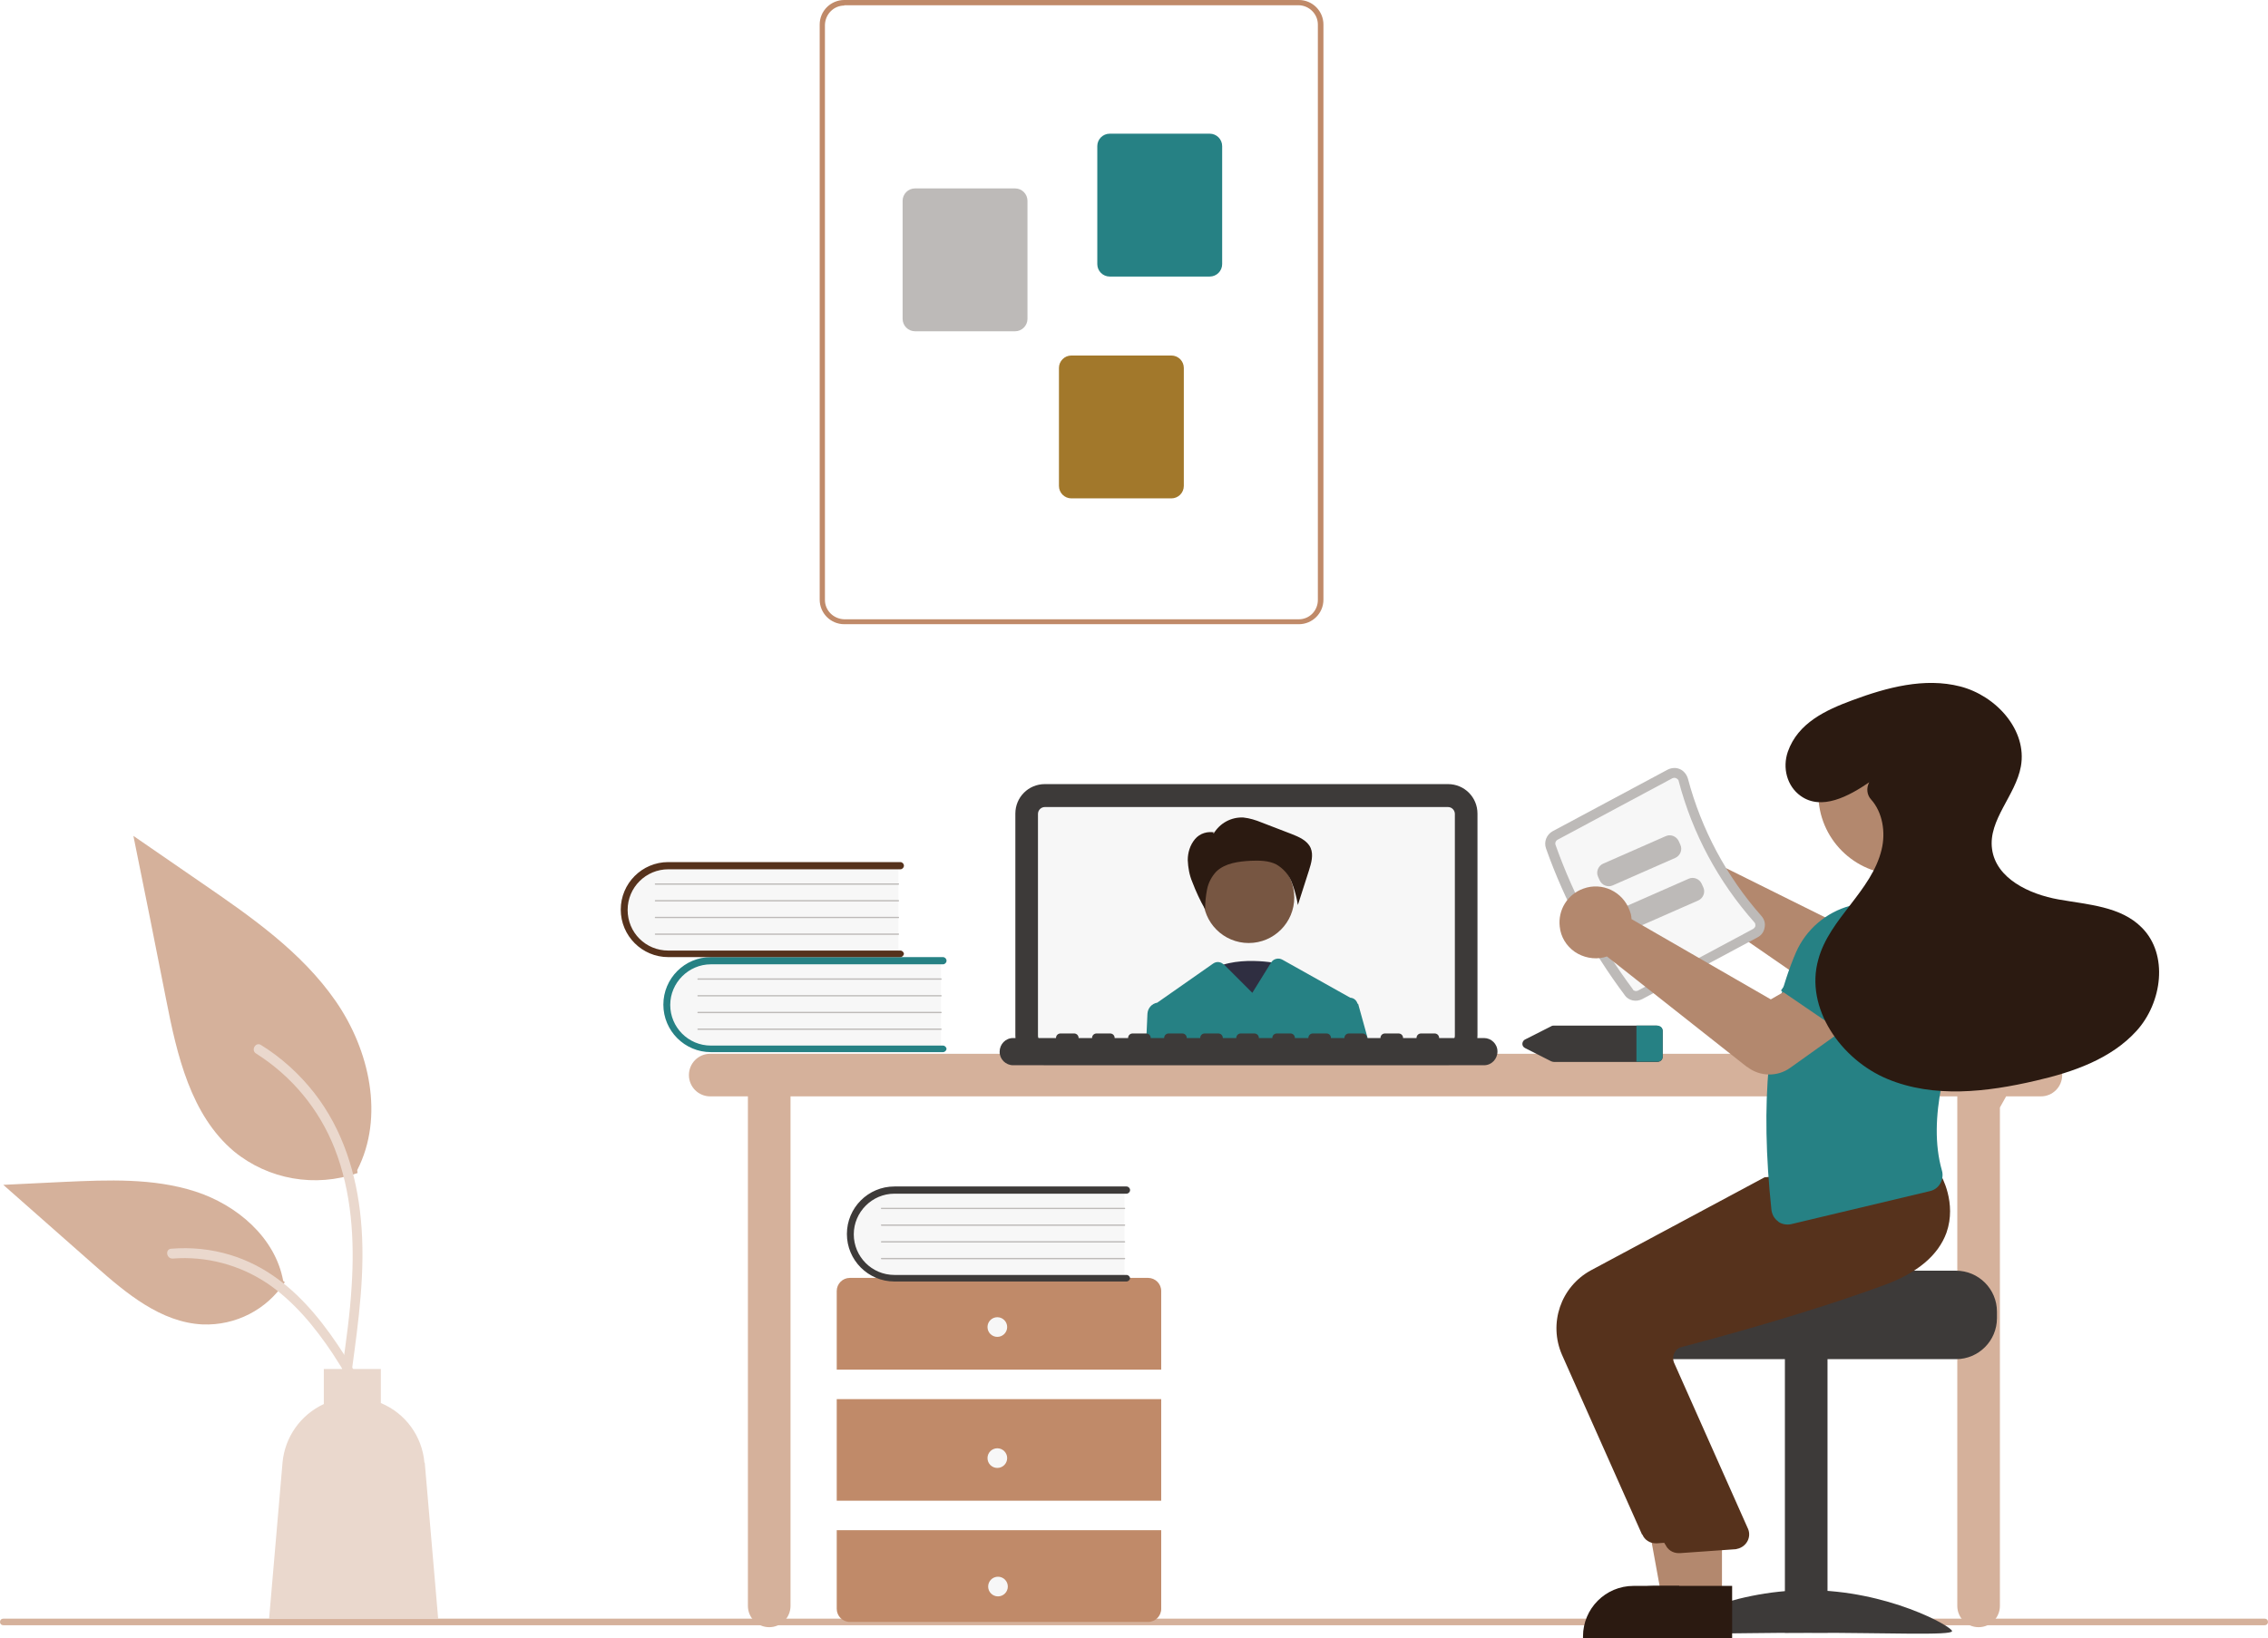
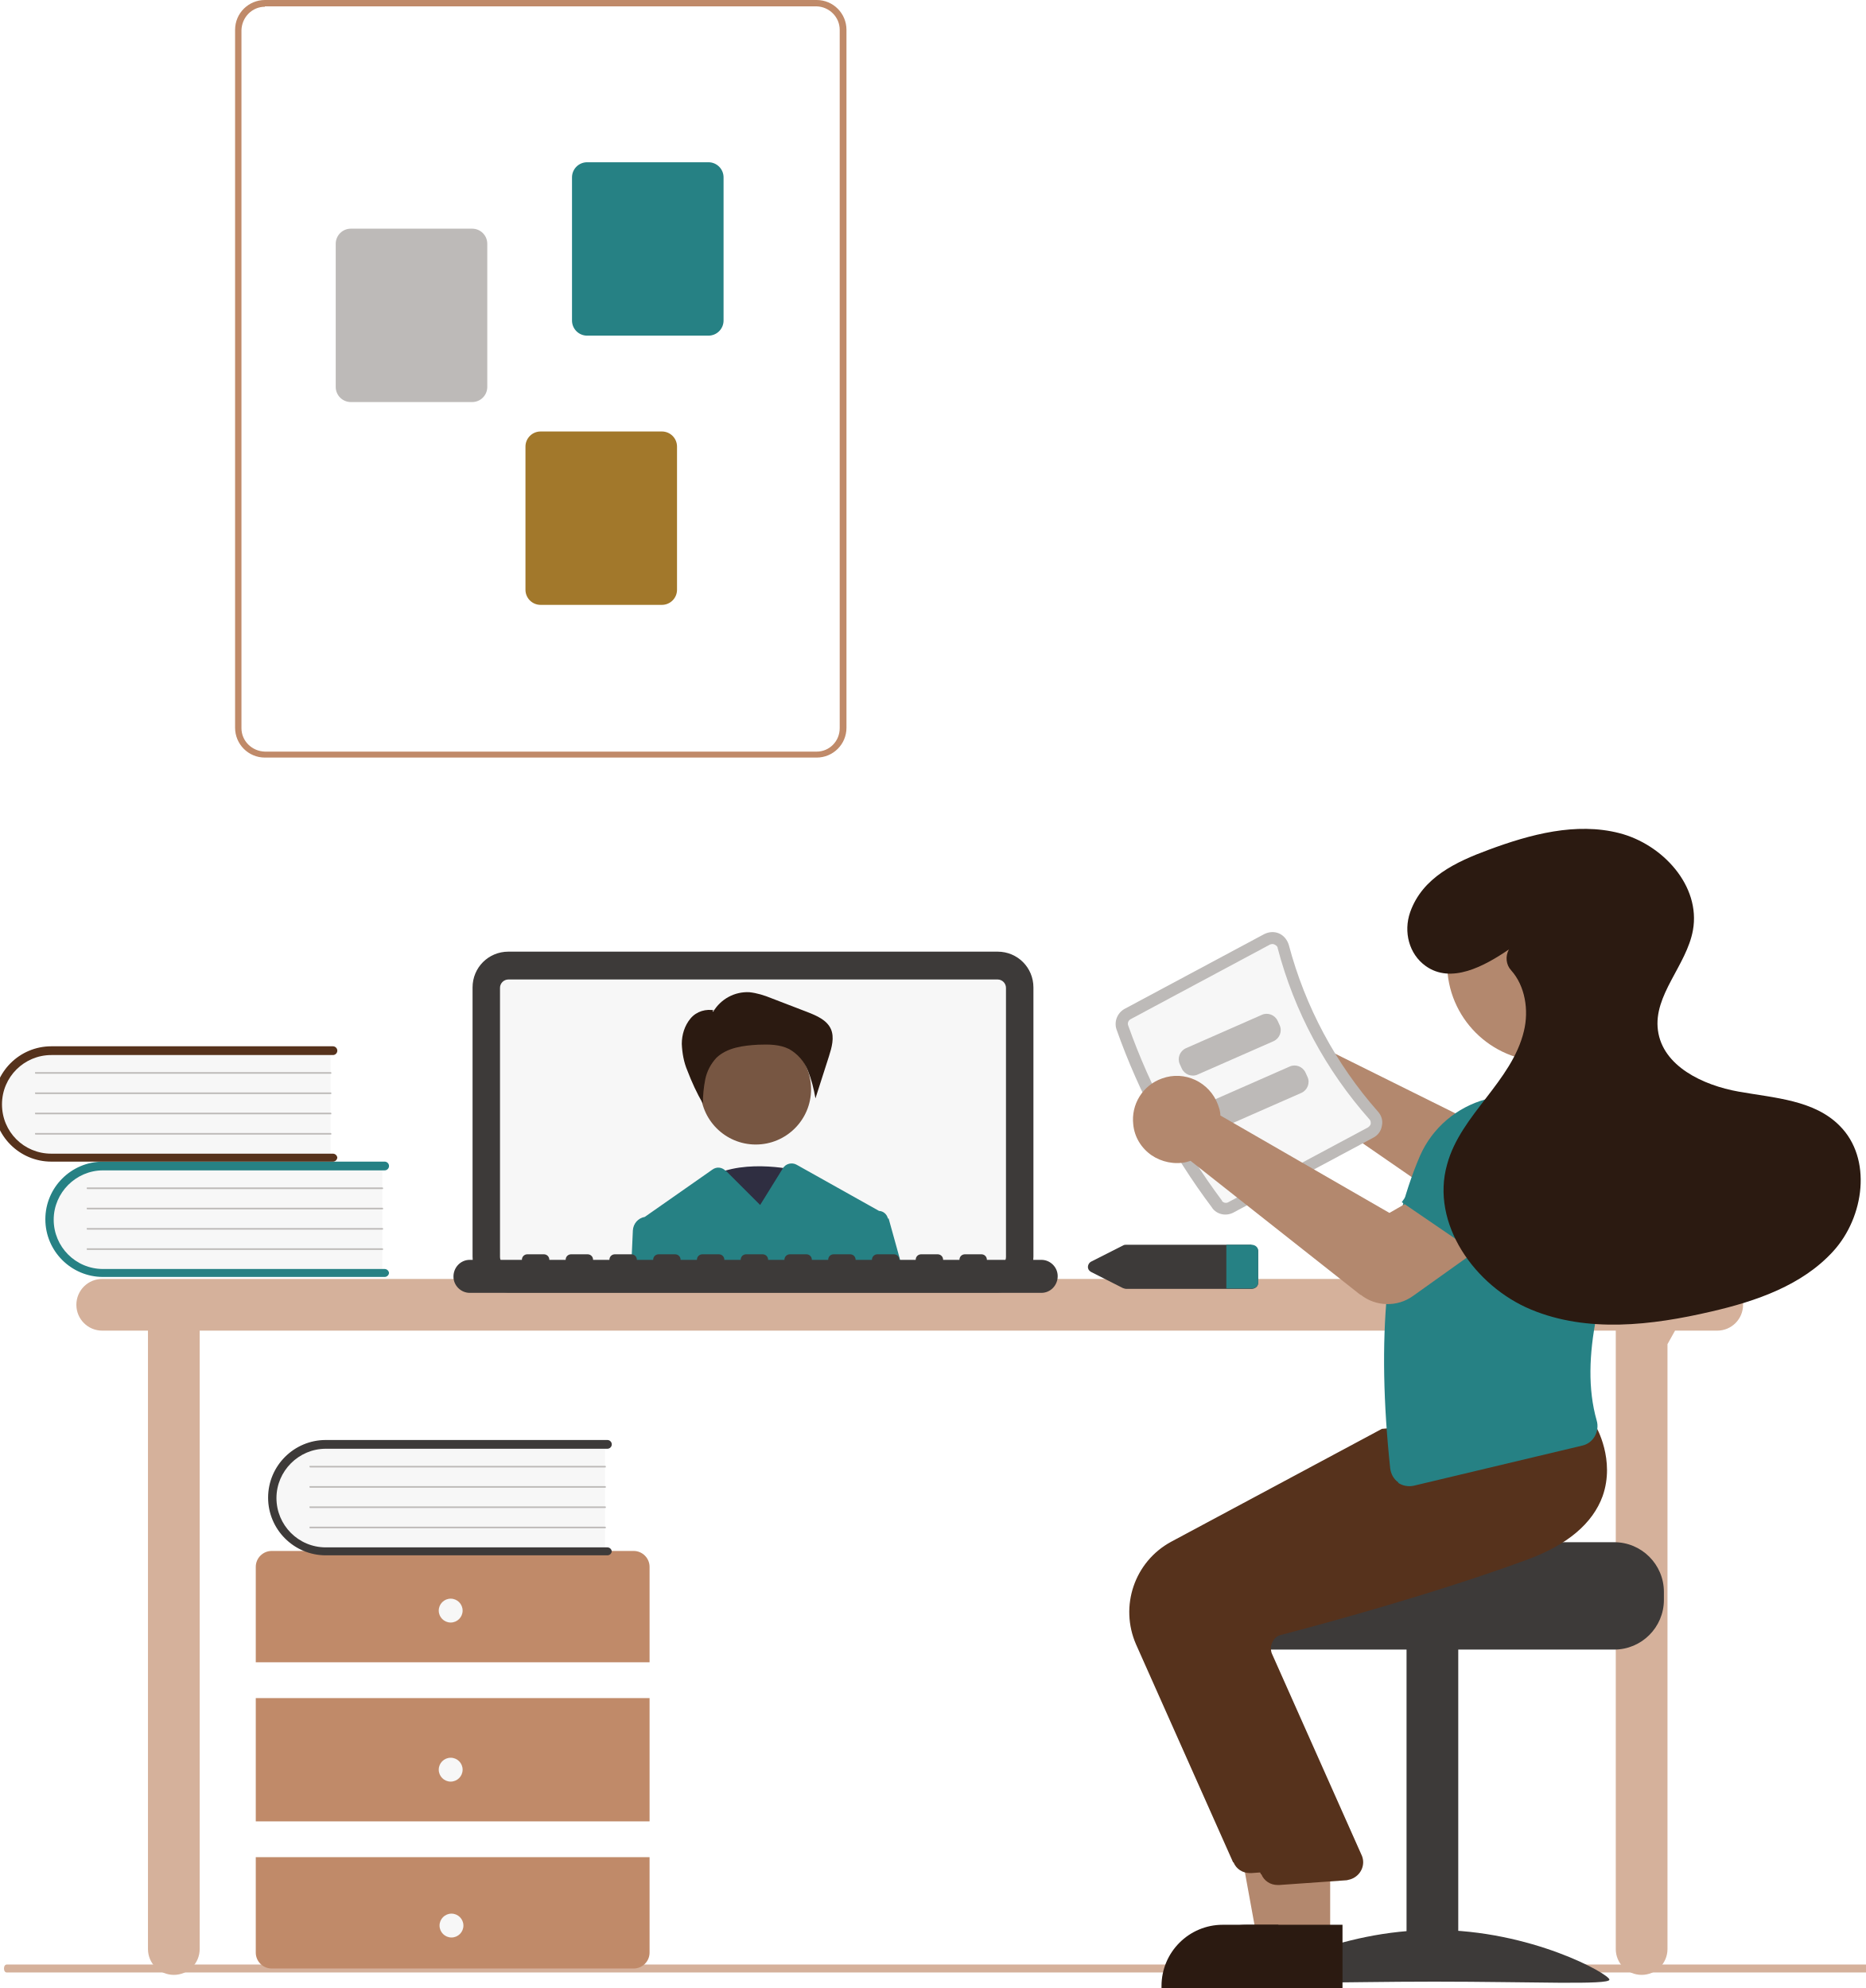
- <svg xmlns="http://www.w3.org/2000/svg" id="Layer_1" version="1.1" viewBox="0 0 692 499.9">
+ <svg xmlns="http://www.w3.org/2000/svg" id="Layer_1" version="1.1" viewBox="0 0 469 499.9">
  <defs>
    <style>
      .st0 {
        fill: #2b1a11;
      }

      .st1 {
-         fill: #ead8cd;
+         fill: #2f2e41;
      }

      .st2 {
-         fill: #2f2e41;
+         fill: #3d3a39;
      }

      .st3 {
-         fill: #3d3a39;
+         fill: #d5b19b;
      }

      .st4 {
-         fill: #a2782b;
+         fill: #56321c;
      }

      .st5 {
-         fill: #56321c;
+         fill: #775642;
      }

      .st6 {
-         fill: #775642;
+         fill: #268184;
      }

      .st7 {
+         fill: #f7f7f7;
+       }
+ 
+       .st8 {
        fill: #c08a69;
      }

-       .st8 {
-         fill: #268184;
-       }
- 
      .st9 {
-         fill: #f7f7f7;
+         fill: #bdbab8;
      }

      .st10 {
-         fill: #bdbab8;
+         fill: #b3886e;
      }

      .st11 {
-         fill: #b3886e;
-       }
- 
-       .st12 {
-         fill: #d5b19b;
+         fill: #a2782b;
      }
    </style>
  </defs>
-   <path class="st12" d="M691,496H1c-.6,0-1-.4-1-1s.4-1,1-1h690c.6,0,1,.4,1,1s-.4,1-1,1Z" />
-   <path class="st12" d="M622.7,321.6H216.7c-3.6,0-6.5,2.9-6.5,6.5s2.9,6.5,6.5,6.5h11.5v155.5c0,3.6,2.9,6.5,6.5,6.5s6.5-2.9,6.5-6.5v-155.5h356v155.5c0,3.6,2.9,6.5,6.5,6.5s6.5-2.9,6.5-6.5v-152.1l1.9-3.4h10.6c3.6,0,6.5-2.9,6.5-6.5s-2.9-6.5-6.5-6.5Z" />
-   <path class="st3" d="M441.8,325h-123c-5,0-9-4-9-9v-67.7c0-5,4-9,9-9h123c5,0,9,4,9,9v67.7c0,5-4,9-9,9Z" />
-   <path class="st9" d="M441.8,246.3h-123c-1.1,0-2.1.9-2.1,2.1v67.7c0,1.1.9,2.1,2.1,2.1h123c1.1,0,2.1-.9,2.1-2.1v-67.7c0-1.1-.9-2.1-2.1-2.1Z" />
-   <path class="st2" d="M390.8,294.2s-14.7-3.4-22.8,2.8,10.3,20.4,10.3,20.4l12.5-23.2Z" />
-   <circle class="st6" cx="381" cy="273.9" r="13.9" />
-   <path class="st0" d="M370.3,254.4c1.9-3.2,5.4-5.1,9.1-4.9,1.9.2,3.8.8,5.5,1.5l9.1,3.5c2.3.9,4.9,2,5.9,4.3.9,2.1.2,4.6-.5,6.8l-3.4,10.6c-.4-2.4-1-4.7-1.9-7-.9-2.3-2.6-4.2-4.7-5.4-2.4-1.2-5.1-1.2-7.8-1.1-3.7.2-7.8.7-10.5,3.3-1.4,1.5-2.4,3.4-2.8,5.4-.4,2-.6,4.1-.6,6.1-1.5-2.6-2.8-5.4-3.9-8.3-.9-2.1-1.3-4.4-1.4-6.7,0-2.3.7-4.6,2.2-6.4,1.5-1.8,3.9-2.5,6.2-2h-.6Z" />
-   <path class="st8" d="M414.2,306.3c-.3-1-1.1-1.7-2.1-1.8,0,0,0,0-.1,0l-20.7-11.6c-1.2-.7-2.8-.3-3.5.9l-5.7,9.2-8.5-8.5h-.1c-.9-1-2.3-1.2-3.4-.4l-17,11.9s0,0,0,0c-1.7.3-2.9,1.7-3,3.4l-.4,8.9h68l-3.3-11.9Z" />
-   <path class="st3" d="M452.2,316.8h-13.1c0-.8-.6-1.4-1.4-1.4h-4.1c-.8,0-1.4.6-1.4,1.4h-4.1c0-.8-.6-1.4-1.4-1.4h-4.1c-.8,0-1.4.6-1.4,1.4h-4.1c0-.8-.6-1.4-1.4-1.4h-4.1c-.8,0-1.4.6-1.4,1.4h-4.1c0-.8-.6-1.4-1.4-1.4h-4.1c-.8,0-1.4.6-1.4,1.4h-4.1c0-.8-.6-1.4-1.4-1.4h-4.1c-.8,0-1.4.6-1.4,1.4h-4.1c0-.8-.6-1.4-1.4-1.4h-4.1c-.8,0-1.4.6-1.4,1.4h-4.1c0-.8-.6-1.4-1.4-1.4h-4.1c-.8,0-1.4.6-1.4,1.4h-4.1c0-.8-.6-1.4-1.4-1.4h-4.1c-.8,0-1.4.6-1.4,1.4h-4.1c0-.8-.6-1.4-1.4-1.4h-4.1c-.8,0-1.4.6-1.4,1.4h-4.1c0-.8-.6-1.4-1.4-1.4h-4.1c-.8,0-1.4.6-1.4,1.4h-4.1c0-.8-.6-1.4-1.4-1.4h-4.1c-.8,0-1.4.6-1.4,1.4h-13.1c-2.3,0-4.1,1.9-4.1,4.2,0,2.3,1.9,4.1,4.1,4.1h143.7c2.3,0,4.1-1.9,4.1-4.2,0-2.3-1.9-4.1-4.1-4.1Z" />
-   <path class="st9" d="M287.1,292.7v27.5h-69c-7.6.3-14-5.7-14.2-13.3s5.7-14,13.3-14.2c.3,0,.6,0,1,0h69Z" />
-   <path class="st8" d="M288.8,320c0,.6-.5,1.1-1.1,1.1h-70.8c-8,0-14.5-6.5-14.5-14.5s6.5-14.5,14.5-14.5h70.8c.6,0,1.1.5,1.1,1.1s-.5,1.1-1.1,1.1h-70.8c-6.8,0-12.4,5.6-12.4,12.4,0,6.8,5.5,12.4,12.4,12.4h70.8c.6,0,1.1.5,1.1,1.1Z" />
-   <path class="st10" d="M287.1,299h-74.1c-.1,0-.2,0-.2-.2,0-.1,0-.2.2-.2h74.1c.1,0,.2,0,.2.2,0,.1,0,.2-.2.2Z" />
-   <path class="st10" d="M287.1,304.1h-74.1c-.1,0-.2,0-.2-.2,0-.1,0-.2.2-.2h74.1c.1,0,.2,0,.2.2,0,.1,0,.2-.2.2Z" />
-   <path class="st10" d="M287.1,309.2h-74.1c-.1,0-.2,0-.2-.2,0-.1,0-.2.2-.2h74.1c.1,0,.2,0,.2.2,0,.1,0,.2-.2.2Z" />
-   <path class="st10" d="M287.1,314.3h-74.1c-.1,0-.2,0-.2-.2,0-.1,0-.2.2-.2h74.1c.1,0,.2,0,.2.2,0,.1,0,.2-.2.2Z" />
-   <path class="st9" d="M274.1,263.7v27.5h-69c-7.6.3-14-5.7-14.2-13.3s5.7-14,13.3-14.2c.3,0,.6,0,1,0h69Z" />
-   <path class="st5" d="M275.8,291c0,.6-.5,1.1-1.1,1.1h-70.8c-8,0-14.5-6.5-14.5-14.5s6.5-14.5,14.5-14.5h70.8c.6,0,1.1.5,1.1,1.1s-.5,1.1-1.1,1.1h-70.8c-6.8,0-12.4,5.5-12.4,12.4s5.5,12.4,12.4,12.4h70.8c.6,0,1.1.5,1.1,1.1Z" />
-   <path class="st10" d="M274.1,270h-74.1c-.1,0-.2,0-.2-.2,0-.1,0-.2.2-.2h74.1c.1,0,.2,0,.2.2,0,.1,0,.2-.2.2Z" />
-   <path class="st10" d="M274.1,275.1h-74.1c-.1,0-.2,0-.2-.2,0-.1,0-.2.2-.2h74.1c.1,0,.2,0,.2.2,0,.1,0,.2-.2.2Z" />
-   <path class="st10" d="M274.1,280.2h-74.1c-.1,0-.2,0-.2-.2,0-.1,0-.2.2-.2h74.1c.1,0,.2,0,.2.2,0,.1,0,.2-.2.2Z" />
-   <path class="st10" d="M274.1,285.3h-74.1c-.1,0-.2,0-.2-.2,0-.1,0-.2.2-.2h74.1c.1,0,.2,0,.2.2,0,.1,0,.2-.2.2Z" />
-   <path class="st7" d="M354.3,418v-24c0-2.2-1.8-4-4-4h-91c-2.2,0-4,1.8-4,4v24h99Z" />
-   <rect class="st7" x="255.3" y="427" width="99" height="31" />
-   <path class="st7" d="M255.3,467v24c0,2.2,1.8,4,4,4h91c2.2,0,4-1.8,4-4v-24h-99Z" />
-   <circle class="st9" cx="304.3" cy="405" r="3" />
-   <circle class="st9" cx="304.3" cy="445" r="3" />
-   <circle class="st9" cx="304.5" cy="484.2" r="3" />
-   <path class="st9" d="M343.1,362.7v27.5h-69c-7.6.3-14-5.7-14.2-13.3-.3-7.6,5.7-14,13.3-14.2.3,0,.6,0,1,0h69Z" />
-   <path class="st3" d="M344.8,390c0,.6-.5,1.1-1.1,1.1h-70.8c-8,0-14.5-6.5-14.5-14.5,0-8,6.5-14.5,14.5-14.5h70.8c.6,0,1.1.5,1.1,1.1s-.5,1.1-1.1,1.1h-70.8c-6.8,0-12.4,5.6-12.4,12.4,0,6.8,5.5,12.4,12.4,12.4h70.8c.6,0,1.1.5,1.1,1.1Z" />
-   <path class="st10" d="M343.1,369h-74.1c-.1,0-.2,0-.2-.2s0-.2.2-.2h74.1c.1,0,.2,0,.2.2,0,.1,0,.2-.2.2h0Z" />
-   <path class="st10" d="M343.1,374.1h-74.1c-.1,0-.2,0-.2-.2s0-.2.2-.2h74.1c.1,0,.2,0,.2.2,0,.1,0,.2-.2.2h0Z" />
-   <path class="st10" d="M343.1,379.2h-74.1c-.1,0-.2,0-.2-.2s0-.2.2-.2h74.1c.1,0,.2,0,.2.2,0,.1,0,.2-.2.2h0Z" />
-   <path class="st10" d="M343.1,384.3h-74.1c-.1,0-.2,0-.2-.2s0-.2.2-.2h74.1c.1,0,.2,0,.2.2,0,.1,0,.2-.2.2h0Z" />
-   <path class="st7" d="M250.1,183V7.5c0-4.2,3.4-7.5,7.5-7.5h138.7c4.2,0,7.5,3.4,7.5,7.5v175.5c0,4.2-3.4,7.5-7.5,7.5h-138.7c-4.2,0-7.5-3.4-7.5-7.5ZM257.6,1.7c-3.2,0-5.8,2.6-5.9,5.9v175.5c0,3.2,2.6,5.8,5.9,5.9h138.7c3.2,0,5.8-2.6,5.8-5.9V7.5c0-3.2-2.6-5.8-5.8-5.9h-138.7Z" />
-   <path class="st8" d="M334.8,80.6v-36c0-2.1,1.7-3.8,3.8-3.8h30.5c2.1,0,3.8,1.7,3.8,3.8v36c0,2.1-1.7,3.8-3.8,3.8h-30.5c-2.1,0-3.8-1.7-3.8-3.8Z" />
-   <path class="st10" d="M275.4,97.3v-36c0-2.1,1.7-3.8,3.8-3.8h30.5c2.1,0,3.8,1.7,3.8,3.8v36c0,2.1-1.7,3.8-3.8,3.8h-30.5c-2.1,0-3.8-1.7-3.8-3.8Z" />
-   <path class="st4" d="M323.1,148.3v-36c0-2.1,1.7-3.8,3.8-3.8h30.5c2.1,0,3.8,1.7,3.8,3.8v36c0,2.1-1.7,3.8-3.8,3.8h-30.5c-2.1,0-3.8-1.7-3.8-3.8Z" />
-   <path class="st3" d="M505.6,313h-31.4c-.3,0-.6,0-.9.2l-7.9,4c-.7.3-1.1,1.2-.8,1.9.1.3.4.6.8.8l7.9,4c.3.1.6.2.9.2h31.4c.9,0,1.7-.6,1.7-1.5v-7.9c0-.9-.8-1.6-1.7-1.5Z" />
-   <path class="st8" d="M507.3,314.6v7.9c0,.9-.8,1.6-1.7,1.5h-6.3v-11h6.3c.9,0,1.7.6,1.7,1.5Z" />
-   <path class="st11" d="M505.3,253.6c5.6-2.4,12.1.2,14.5,5.7.2.4.3.8.4,1.2.1.5.2.9.3,1.4l43.9,21.8,10.2-6.7,12.7,14.6-15.5,12.6c-3.8,3.1-9.2,3.3-13.3.5l-44.6-30.8c-.3.1-.7.3-1,.4-5.8,1.8-12-1.5-13.7-7.3-.1-.4-.2-.8-.3-1.2,0-.4-.1-.9-.2-1.3-.3-4.6,2.4-8.9,6.6-10.7Z" />
-   <path class="st3" d="M596.8,387.8h-48c0,1.4-49.5,2.5-49.5,2.5-.8.6-1.5,1.3-2.1,2-1.9,2.2-2.9,5.1-2.9,8v2c0,6.9,5.6,12.5,12.5,12.5h90c6.9,0,12.5-5.6,12.5-12.5v-2c0-6.9-5.6-12.5-12.5-12.5Z" />
-   <rect class="st3" x="544.6" y="414.3" width="13" height="84" />
-   <path class="st3" d="M507.6,497.8c0,1.4,19.7.5,44,.5s44,.9,44-.5-19.7-12.5-44-12.5-44,11.1-44,12.5Z" />
-   <polygon class="st11" points="519.4 488 507.1 488 501.3 456.2 519.4 456.2 519.4 488" />
-   <path class="st0" d="M522.5,499.9h-39.5v-.5c0-8.5,6.9-15.4,15.4-15.4h24.1s0,15.9,0,15.9Z" />
-   <path class="st5" d="M501,468.3l-24.4-54.8c-4.2-9.6-.4-20.8,8.8-25.8l53-28.4,24.2-2.1,22.3-2,.2.3c.2.3,5,8.6,1.8,17.7-2.5,6.9-8.9,12.3-19,16-23.7,8.7-51.1,16.1-61.8,18.9-1,.2-1.8.9-2.2,1.8-.5.9-.5,1.9-.2,2.8l22.7,51c.9,2.3-.3,4.9-2.7,5.8-.4.1-.7.2-1.1.3l-17,1.2c-.1,0-.3,0-.4,0-1.8,0-3.4-1-4.1-2.7Z" />
-   <polygon class="st11" points="525.4 488 513.1 488 507.3 456.2 525.4 456.2 525.4 488" />
-   <path class="st0" d="M528.5,499.9h-39.5v-.5c0-8.5,6.9-15.4,15.4-15.4h24.1s0,15.9,0,15.9Z" />
-   <path class="st5" d="M508,471.3l-24.4-54.8c-4.2-9.6-.4-20.8,8.8-25.8l53-28.4,24.2-2.1,22.3-2,.2.3c.2.3,5,8.6,1.8,17.7-2.5,6.9-8.9,12.3-19,16-23.7,8.7-51.1,16.1-61.8,18.9-1,.2-1.8.9-2.2,1.8-.5.9-.5,1.9-.2,2.8l22.7,51c.9,2.3-.3,4.9-2.7,5.8-.4.1-.7.2-1.1.3l-17,1.2c-.1,0-.3,0-.4,0-1.8,0-3.4-1-4.1-2.7Z" />
-   <path class="st10" d="M495.8,303.8c-10.3-13.7-18.4-28.8-24.1-44.9-.7-2,.2-4.2,2-5.2l35.1-18.8c1.2-.6,2.5-.7,3.7-.2,1.2.5,2.1,1.6,2.5,2.9,4.1,15.5,11.8,29.9,22.4,41.9.9,1,1.3,2.3,1,3.6-.2,1.3-1,2.4-2.2,3l-35.1,18.8c-1.9,1-4.2.5-5.4-1.2Z" />
-   <path class="st9" d="M498.2,302c.4.5,1.1.6,1.6.3l35.1-18.8c.3-.2.6-.5.7-.9,0-.4,0-.8-.3-1.1-11-12.4-18.9-27.1-23.1-43.1,0-.4-.4-.7-.8-.9-.4-.2-.8-.1-1.1,0l-35.1,18.8c-.5.3-.8.9-.6,1.5,5.6,15.8,13.6,30.7,23.6,44.1Z" />
-   <path class="st8" d="M612.6,298.8l-27.5,10.5-6.7-18.7c-1.8-5.1.3-10.8,5-13.5h0c4.8-2.7,10.8-1.5,14.3,2.8l15,18.9Z" />
-   <path class="st8" d="M542.6,372.8c-1.2-.8-1.9-2.1-2.1-3.5-3.5-32.9-1.1-58.7,7.5-78.7,3.1-7,9.2-12.2,16.6-14.2l22.2-1.1h.1c10.3,5.1,16.1,16.3,14.2,27.6-7.2,18.9-13.1,38.5-8.6,54.3.4,1.3.2,2.8-.5,4-.7,1.2-1.8,2-3.1,2.3l-42.4,10.1c-1.4.3-2.9,0-4-.8h0Z" />
-   <circle class="st11" cx="579.4" cy="242.3" r="24.6" />
-   <path class="st10" d="M511.2,261.8l-19.1,8.4c-1.5.7-3.3,0-4-1.5l-.5-1.1c-.7-1.5,0-3.3,1.5-4l19.1-8.4c1.5-.7,3.3,0,4,1.5l.5,1.1c.7,1.5,0,3.3-1.5,4Z" />
-   <path class="st10" d="M518.2,274.8l-19.1,8.4c-1.5.7-3.3,0-4-1.5l-.5-1.1c-.7-1.5,0-3.3,1.5-4l19.1-8.4c1.5-.7,3.3,0,4,1.5l.5,1.1c.7,1.5,0,3.3-1.5,4Z" />
-   <path class="st11" d="M533,325.6l-42.7-33.7c-.3.1-.7.2-1,.3-3,.7-6.3,0-8.8-1.7-2.6-1.8-4.3-4.6-4.6-7.7-.6-5.1,2.4-9.9,7.2-11.6,5.7-2.1,12,.9,14.1,6.6.1.4.3.8.4,1.2.1.5.2,1,.2,1.5l42.5,24.5,10.6-6.1,11.7,15.3-16.4,11.7c-3.9,2.8-9.3,2.7-13.1-.3Z" />
-   <path class="st8" d="M567.7,318.9l-24.3-16.6,11.4-16.2c3.1-4.4,9-6,13.9-3.6h0c5,2.4,7.5,8,5.9,13.3l-6.9,23.1Z" />
-   <path class="st0" d="M570.4,238.7c-6.3,4.3-14.6,8.8-21,4.2-4.2-3-5.6-8.6-3.9-13.5,3.1-8.8,11.6-12.7,19.7-15.7,10.5-3.9,22-7,32.9-4.2s20.5,13.3,18.5,24.4c-1.6,8.9-10,16.3-8.8,25.2,1.2,9,11.3,13.8,20.3,15.4s19,2.1,25.4,8.6c8.2,8.2,6.2,22.9-1.6,31.5s-19.4,12.6-30.7,15.2c-15,3.5-31.1,5.4-45.3-.5s-25.3-21.7-21.1-36.5c1.7-6.3,5.8-11.5,9.8-16.7s8-10.5,9.5-16.8c1.3-5.3.3-11.4-3.2-15.3-1.3-1.4-1.5-3.5-.6-5.2h0Z" />
-   <path class="st12" d="M109.1,358c-12.9,4.5-27.2,2-37.7-6.6-13.2-11.1-17.4-29.4-20.7-46.3-3.3-16.7-6.6-33.4-10-50l20.9,14.4c15,10.3,30.4,21,40.8,36s14.9,35.4,6.6,51.6" />
-   <path class="st1" d="M107.3,418.6c2.1-15.4,4.3-31,2.8-46.5-1.3-13.8-5.5-27.3-14.1-38.4-4.6-5.9-10.1-10.9-16.4-14.8-1.6-1-3.1,1.6-1.5,2.6,10.9,6.9,19.3,17,24,29,5.2,13.3,6.1,27.8,5.2,41.9-.5,8.5-1.7,17-2.9,25.5-.2.8.3,1.6,1,1.8.8.2,1.6-.3,1.8-1h0Z" />
-   <path class="st12" d="M86.9,391.3c-5.5,8.4-15,13.3-25.1,12.9-12.7-.6-23.3-9.5-32.8-17.9L1,361.6l18.6-.9c13.4-.6,27.1-1.2,39.9,2.9s24.5,14.1,26.9,27.3" />
-   <path class="st1" d="M113.3,427.4c-10.2-18-22-38-43-44.4-5.9-1.8-12-2.4-18.1-1.9-1.9.2-1.4,3.1.5,3,10.2-.8,20.4,1.9,28.9,7.6,8.1,5.5,14.5,13.3,19.9,21.4,3.3,5,6.2,10.2,9.2,15.4.9,1.7,3.7.5,2.7-1.2h0Z" />
-   <path class="st1" d="M129.5,446.4c-.7-8.1-5.8-15.1-13.3-18.2v-10.4h-17.4v10.7c-7.1,3.3-11.9,10.1-12.6,17.9l-4.1,47.7h51.6l-4.1-47.7Z" />
+   <path class="st3" d="M470.3,496H1.7c-.4,0-.7-.4-.7-1s.3-1,.7-1h468.6c.4,0,.7.4.7,1s-.3,1-.7,1Z" />
+   <path class="st3" d="M431.7,321.6H25.7c-3.6,0-6.5,2.9-6.5,6.5s2.9,6.5,6.5,6.5h11.5v155.5c0,3.6,2.9,6.5,6.5,6.5s6.5-2.9,6.5-6.5v-155.5h356v155.5c0,3.6,2.9,6.5,6.5,6.5s6.5-2.9,6.5-6.5v-152.1l1.9-3.4h10.6c3.6,0,6.5-2.9,6.5-6.5s-2.9-6.5-6.5-6.5Z" />
+   <path class="st2" d="M250.8,325h-123c-5,0-9-4-9-9v-67.7c0-5,4-9,9-9h123c5,0,9,4,9,9v67.7c0,5-4,9-9,9Z" />
+   <path class="st7" d="M250.8,246.3h-123c-1.1,0-2.1.9-2.1,2.1v67.7c0,1.1.9,2.1,2.1,2.1h123c1.1,0,2.1-.9,2.1-2.1v-67.7c0-1.1-.9-2.1-2.1-2.1Z" />
+   <path class="st1" d="M199.8,294.2s-14.7-3.4-22.8,2.8,10.3,20.4,10.3,20.4l12.5-23.2h0Z" />
+   <circle class="st5" cx="190" cy="273.9" r="13.9" />
+   <path class="st0" d="M179.3,254.4c1.9-3.2,5.4-5.1,9.1-4.9,1.9.2,3.8.8,5.5,1.5l9.1,3.5c2.3.9,4.9,2,5.9,4.3.9,2.1.2,4.6-.5,6.8l-3.4,10.6c-.4-2.4-1-4.7-1.9-7s-2.6-4.2-4.7-5.4c-2.4-1.2-5.1-1.2-7.8-1.1-3.7.2-7.8.7-10.5,3.3-1.4,1.5-2.4,3.4-2.8,5.4s-.6,4.1-.6,6.1c-1.5-2.6-2.8-5.4-3.9-8.3-.9-2.1-1.3-4.4-1.4-6.7,0-2.3.7-4.6,2.2-6.4,1.5-1.8,3.9-2.5,6.2-2h-.6v.3Z" />
+   <path class="st6" d="M223.2,306.3c-.3-1-1.1-1.7-2.1-1.8h-.1l-20.7-11.6c-1.2-.7-2.8-.3-3.5.9l-5.7,9.2-8.5-8.5h-.1c-.9-1-2.3-1.2-3.4-.4l-17,11.9h0c-1.7.3-2.9,1.7-3,3.4l-.4,8.9h68l-3.3-11.9h-.2Z" />
+   <path class="st2" d="M261.2,316.8h-13.1c0-.8-.6-1.4-1.4-1.4h-4.1c-.8,0-1.4.6-1.4,1.4h-4.1c0-.8-.6-1.4-1.4-1.4h-4.1c-.8,0-1.4.6-1.4,1.4h-4.1c0-.8-.6-1.4-1.4-1.4h-4.1c-.8,0-1.4.6-1.4,1.4h-4.1c0-.8-.6-1.4-1.4-1.4h-4.1c-.8,0-1.4.6-1.4,1.4h-4.1c0-.8-.6-1.4-1.4-1.4h-4.1c-.8,0-1.4.6-1.4,1.4h-4.1c0-.8-.6-1.4-1.4-1.4h-4.1c-.8,0-1.4.6-1.4,1.4h-4.1c0-.8-.6-1.4-1.4-1.4h-4.1c-.8,0-1.4.6-1.4,1.4h-4.1c0-.8-.6-1.4-1.4-1.4h-4.1c-.8,0-1.4.6-1.4,1.4h-4.1c0-.8-.6-1.4-1.4-1.4h-4.1c-.8,0-1.4.6-1.4,1.4h-4.1c0-.8-.6-1.4-1.4-1.4h-4.1c-.8,0-1.4.6-1.4,1.4h-4.1c0-.8-.6-1.4-1.4-1.4h-4.1c-.8,0-1.4.6-1.4,1.4h-13.1c-2.3,0-4.1,1.9-4.1,4.2s1.9,4.1,4.1,4.1h143.7c2.3,0,4.1-1.9,4.1-4.2s-1.9-4.1-4.1-4.1h-.6Z" />
+   <path class="st7" d="M96.1,292.7v27.5H27.1c-7.6.3-14-5.7-14.2-13.3s5.7-14,13.3-14.2h70-.1Z" />
+   <path class="st6" d="M97.8,320c0,.6-.5,1.1-1.1,1.1H25.9c-8,0-14.5-6.5-14.5-14.5s6.5-14.5,14.5-14.5h70.8c.6,0,1.1.5,1.1,1.1s-.5,1.1-1.1,1.1H25.9c-6.8,0-12.4,5.6-12.4,12.4s5.5,12.4,12.4,12.4h70.8c.6,0,1.1.5,1.1,1.1v-.2Z" />
+   <path class="st9" d="M96.1,299H22c-.1,0-.2,0-.2-.2s0-.2.2-.2h74.1c.1,0,.2,0,.2.2s0,.2-.2.2Z" />
+   <path class="st9" d="M96.1,304.1H22c-.1,0-.2,0-.2-.2s0-.2.2-.2h74.1c.1,0,.2,0,.2.2s0,.2-.2.2Z" />
+   <path class="st9" d="M96.1,309.2H22c-.1,0-.2,0-.2-.2s0-.2.2-.2h74.1c.1,0,.2,0,.2.2s0,.2-.2.2Z" />
+   <path class="st9" d="M96.1,314.3H22c-.1,0-.2,0-.2-.2s0-.2.2-.2h74.1c.1,0,.2,0,.2.2s0,.2-.2.2Z" />
+   <path class="st7" d="M83.1,263.7v27.5H14.1c-7.6.3-14-5.7-14.2-13.3s5.7-14,13.3-14.2h70-.1Z" />
+   <path class="st4" d="M84.8,291c0,.6-.5,1.1-1.1,1.1H12.9c-8,0-14.5-6.5-14.5-14.5s6.5-14.5,14.5-14.5h70.8c.6,0,1.1.5,1.1,1.1s-.5,1.1-1.1,1.1H12.9c-6.8,0-12.4,5.5-12.4,12.4s5.5,12.4,12.4,12.4h70.8c.6,0,1.1.5,1.1,1.1v-.2Z" />
+   <path class="st9" d="M83.1,270H9c-.1,0-.2,0-.2-.2s0-.2.2-.2h74.1c.1,0,.2,0,.2.2s0,.2-.2.2Z" />
+   <path class="st9" d="M83.1,275.1H9c-.1,0-.2,0-.2-.2s0-.2.2-.2h74.1c.1,0,.2,0,.2.2s0,.2-.2.2Z" />
+   <path class="st9" d="M83.1,280.2H9c-.1,0-.2,0-.2-.2s0-.2.2-.2h74.1c.1,0,.2,0,.2.2s0,.2-.2.2Z" />
+   <path class="st9" d="M83.1,285.3H9c-.1,0-.2,0-.2-.2s0-.2.2-.2h74.1c.1,0,.2,0,.2.2s0,.2-.2.2Z" />
+   <path class="st8" d="M163.3,418v-24c0-2.2-1.8-4-4-4h-91c-2.2,0-4,1.8-4,4v24h99Z" />
+   <rect class="st8" x="64.3" y="427" width="99" height="31" />
+   <path class="st8" d="M64.3,467v24c0,2.2,1.8,4,4,4h91c2.2,0,4-1.8,4-4v-24h-99,0Z" />
+   <circle class="st7" cx="113.3" cy="405" r="3" />
+   <circle class="st7" cx="113.3" cy="445" r="3" />
+   <circle class="st7" cx="113.5" cy="484.2" r="3" />
+   <path class="st7" d="M152.1,362.7v27.5h-69c-7.6.3-14-5.7-14.2-13.3-.3-7.6,5.7-14,13.3-14.2h70,0Z" />
+   <path class="st2" d="M153.8,390c0,.6-.5,1.1-1.1,1.1h-70.8c-8,0-14.5-6.5-14.5-14.5s6.5-14.5,14.5-14.5h70.8c.6,0,1.1.5,1.1,1.1s-.5,1.1-1.1,1.1h-70.8c-6.8,0-12.4,5.6-12.4,12.4s5.5,12.4,12.4,12.4h70.8c.6,0,1.1.5,1.1,1.1v-.2Z" />
+   <path class="st9" d="M152.1,369h-74.1c-.1,0-.2,0-.2-.2s0-.2.2-.2h74.1c.1,0,.2,0,.2.2s0,.2-.2.2h0Z" />
+   <path class="st9" d="M152.1,374.1h-74.1c-.1,0-.2,0-.2-.2s0-.2.2-.2h74.1c.1,0,.2,0,.2.2s0,.2-.2.2h0Z" />
+   <path class="st9" d="M152.1,379.2h-74.1c-.1,0-.2,0-.2-.2s0-.2.2-.2h74.1c.1,0,.2,0,.2.2s0,.2-.2.2h0Z" />
+   <path class="st9" d="M152.1,384.3h-74.1c-.1,0-.2,0-.2-.2s0-.2.2-.2h74.1c.1,0,.2,0,.2.2s0,.2-.2.2h0Z" />
+   <path class="st8" d="M59.1,183V7.5c0-4.2,3.4-7.5,7.5-7.5h138.7c4.2,0,7.5,3.4,7.5,7.5v175.5c0,4.2-3.4,7.5-7.5,7.5H66.6c-4.2,0-7.5-3.4-7.5-7.5h0ZM66.6,1.7c-3.2,0-5.8,2.6-5.9,5.9v175.5c0,3.2,2.6,5.8,5.9,5.9h138.7c3.2,0,5.8-2.6,5.8-5.9V7.5c0-3.2-2.6-5.8-5.8-5.9H66.6h0Z" />
+   <path class="st6" d="M143.8,80.6v-36c0-2.1,1.7-3.8,3.8-3.8h30.5c2.1,0,3.8,1.7,3.8,3.8v36c0,2.1-1.7,3.8-3.8,3.8h-30.5c-2.1,0-3.8-1.7-3.8-3.8Z" />
+   <path class="st9" d="M84.4,97.3v-36c0-2.1,1.7-3.8,3.8-3.8h30.5c2.1,0,3.8,1.7,3.8,3.8v36c0,2.1-1.7,3.8-3.8,3.8h-30.5c-2.1,0-3.8-1.7-3.8-3.8Z" />
+   <path class="st11" d="M132.1,148.3v-36c0-2.1,1.7-3.8,3.8-3.8h30.5c2.1,0,3.8,1.7,3.8,3.8v36c0,2.1-1.7,3.8-3.8,3.8h-30.5c-2.1,0-3.8-1.7-3.8-3.8Z" />
+   <path class="st2" d="M314.6,313h-31.4c-.3,0-.6,0-.9.2l-7.9,4c-.7.3-1.1,1.2-.8,1.9.1.3.4.6.8.8l7.9,4c.3.1.6.2.9.2h31.4c.9,0,1.7-.6,1.7-1.5v-7.9c0-.9-.8-1.6-1.7-1.5v-.2Z" />
+   <path class="st6" d="M316.3,314.6v7.9c0,.9-.8,1.6-1.7,1.5h-6.3v-11h6.3c.9,0,1.7.6,1.7,1.5h0Z" />
+   <path class="st10" d="M314.3,253.6c5.6-2.4,12.1.2,14.5,5.7.2.4.3.8.4,1.2,0,.5.2.9.3,1.4l43.9,21.8,10.2-6.7,12.7,14.6-15.5,12.6c-3.8,3.1-9.2,3.3-13.3.5l-44.6-30.8c-.3.1-.7.3-1,.4-5.8,1.8-12-1.5-13.7-7.3-.1-.4-.2-.8-.3-1.2,0-.4-.1-.9-.2-1.3-.3-4.6,2.4-8.9,6.6-10.7v-.2Z" />
+   <path class="st2" d="M405.8,387.8h-48c0,1.4-49.5,2.5-49.5,2.5-.8.6-1.5,1.3-2.1,2-1.9,2.2-2.9,5.1-2.9,8v2c0,6.9,5.6,12.5,12.5,12.5h90c6.9,0,12.5-5.6,12.5-12.5v-2c0-6.9-5.6-12.5-12.5-12.5Z" />
+   <rect class="st2" x="353.6" y="414.3" width="13" height="84" />
+   <path class="st2" d="M316.6,497.8c0,1.4,19.7.5,44,.5s44,.9,44-.5-19.7-12.5-44-12.5-44,11.1-44,12.5h0Z" />
+   <polygon class="st10" points="328.4 488 316.1 488 310.3 456.2 328.4 456.2 328.4 488" />
+   <path class="st0" d="M331.5,499.9h-39.5v-.5c0-8.5,6.9-15.4,15.4-15.4h24.1v15.9Z" />
+   <path class="st4" d="M310,468.3l-24.4-54.8c-4.2-9.6-.4-20.8,8.8-25.8l53-28.4,24.2-2.1,22.3-2,.2.3c.2.3,5,8.6,1.8,17.7-2.5,6.9-8.9,12.3-19,16-23.7,8.7-51.1,16.1-61.8,18.9-1,.2-1.8.9-2.2,1.8-.5.9-.5,1.9-.2,2.8l22.7,51c.9,2.3-.3,4.9-2.7,5.8-.4.1-.7.2-1.1.3l-17,1.2h-.4c-1.8,0-3.4-1-4.1-2.7h-.1Z" />
+   <polygon class="st10" points="334.4 488 322.1 488 316.3 456.2 334.4 456.2 334.4 488" />
+   <path class="st0" d="M337.5,499.9h-39.5v-.5c0-8.5,6.9-15.4,15.4-15.4h24.1v15.9Z" />
+   <path class="st4" d="M317,471.3l-24.4-54.8c-4.2-9.6-.4-20.8,8.8-25.8l53-28.4,24.2-2.1,22.3-2,.2.3c.2.3,5,8.6,1.8,17.7-2.5,6.9-8.9,12.3-19,16-23.7,8.7-51.1,16.1-61.8,18.9-1,.2-1.8.9-2.2,1.8-.5.9-.5,1.9-.2,2.8l22.7,51c.9,2.3-.3,4.9-2.7,5.8-.4.1-.7.2-1.1.3l-17,1.2h-.4c-1.8,0-3.4-1-4.1-2.7h-.1Z" />
+   <path class="st9" d="M304.8,303.8c-10.3-13.7-18.4-28.8-24.1-44.9-.7-2,.2-4.2,2-5.2l35.1-18.8c1.2-.6,2.5-.7,3.7-.2s2.1,1.6,2.5,2.9c4.1,15.5,11.8,29.9,22.4,41.9.9,1,1.3,2.3,1,3.6-.2,1.3-1,2.4-2.2,3l-35.1,18.8c-1.9,1-4.2.5-5.4-1.2h0Z" />
+   <path class="st7" d="M307.2,302c.4.5,1.1.6,1.6.3l35.1-18.8c.3-.2.6-.5.7-.9,0-.4,0-.8-.3-1.1-11-12.4-18.9-27.1-23.1-43.1,0-.4-.4-.7-.8-.9s-.8-.1-1.1,0l-35.1,18.8c-.5.3-.8.9-.6,1.5,5.6,15.8,13.6,30.7,23.6,44.1h0Z" />
+   <path class="st6" d="M421.6,298.8l-27.5,10.5-6.7-18.7c-1.8-5.1.3-10.8,5-13.5h0c4.8-2.7,10.8-1.5,14.3,2.8l15,18.9h0Z" />
+   <path class="st6" d="M351.6,372.8c-1.2-.8-1.9-2.1-2.1-3.5-3.5-32.9-1.1-58.7,7.5-78.7,3.1-7,9.2-12.2,16.6-14.2l22.2-1.1h0c10.3,5.1,16.1,16.3,14.2,27.6-7.2,18.9-13.1,38.5-8.6,54.3.4,1.3.2,2.8-.5,4s-1.8,2-3.1,2.3l-42.4,10.1c-1.4.3-2.9,0-4-.8h0Z" />
+   <circle class="st10" cx="388.4" cy="242.3" r="24.6" />
+   <path class="st9" d="M320.2,261.8l-19.1,8.4c-1.5.7-3.3,0-4-1.5l-.5-1.1c-.7-1.5,0-3.3,1.5-4l19.1-8.4c1.5-.7,3.3,0,4,1.5l.5,1.1c.7,1.5,0,3.3-1.5,4Z" />
+   <path class="st9" d="M327.2,274.8l-19.1,8.4c-1.5.7-3.3,0-4-1.5l-.5-1.1c-.7-1.5,0-3.3,1.5-4l19.1-8.4c1.5-.7,3.3,0,4,1.5l.5,1.1c.7,1.5,0,3.3-1.5,4Z" />
+   <path class="st10" d="M342,325.6l-42.7-33.7c-.3.1-.7.2-1,.3-3,.7-6.3,0-8.8-1.7-2.6-1.8-4.3-4.6-4.6-7.7-.6-5.1,2.4-9.9,7.2-11.6,5.7-2.1,12,.9,14.1,6.6.1.4.3.8.4,1.2.1.5.2,1,.2,1.5l42.5,24.5,10.6-6.1,11.7,15.3-16.4,11.7c-3.9,2.8-9.3,2.7-13.1-.3h-.1Z" />
+   <path class="st6" d="M376.7,318.9l-24.3-16.6,11.4-16.2c3.1-4.4,9-6,13.9-3.6h0c5,2.4,7.5,8,5.9,13.3l-6.9,23.1h0Z" />
+   <path class="st0" d="M379.4,238.7c-6.3,4.3-14.6,8.8-21,4.2-4.2-3-5.6-8.6-3.9-13.5,3.1-8.8,11.6-12.7,19.7-15.7,10.5-3.9,22-7,32.9-4.2s20.5,13.3,18.5,24.4c-1.6,8.9-10,16.3-8.8,25.2,1.2,9,11.3,13.8,20.3,15.4s19,2.1,25.4,8.6c8.2,8.2,6.2,22.9-1.6,31.5s-19.4,12.6-30.7,15.2c-15,3.5-31.1,5.4-45.3-.5s-25.3-21.7-21.1-36.5c1.7-6.3,5.8-11.5,9.8-16.7s8-10.5,9.5-16.8c1.3-5.3.3-11.4-3.2-15.3-1.3-1.4-1.5-3.5-.6-5.2h0Z" />
</svg>
